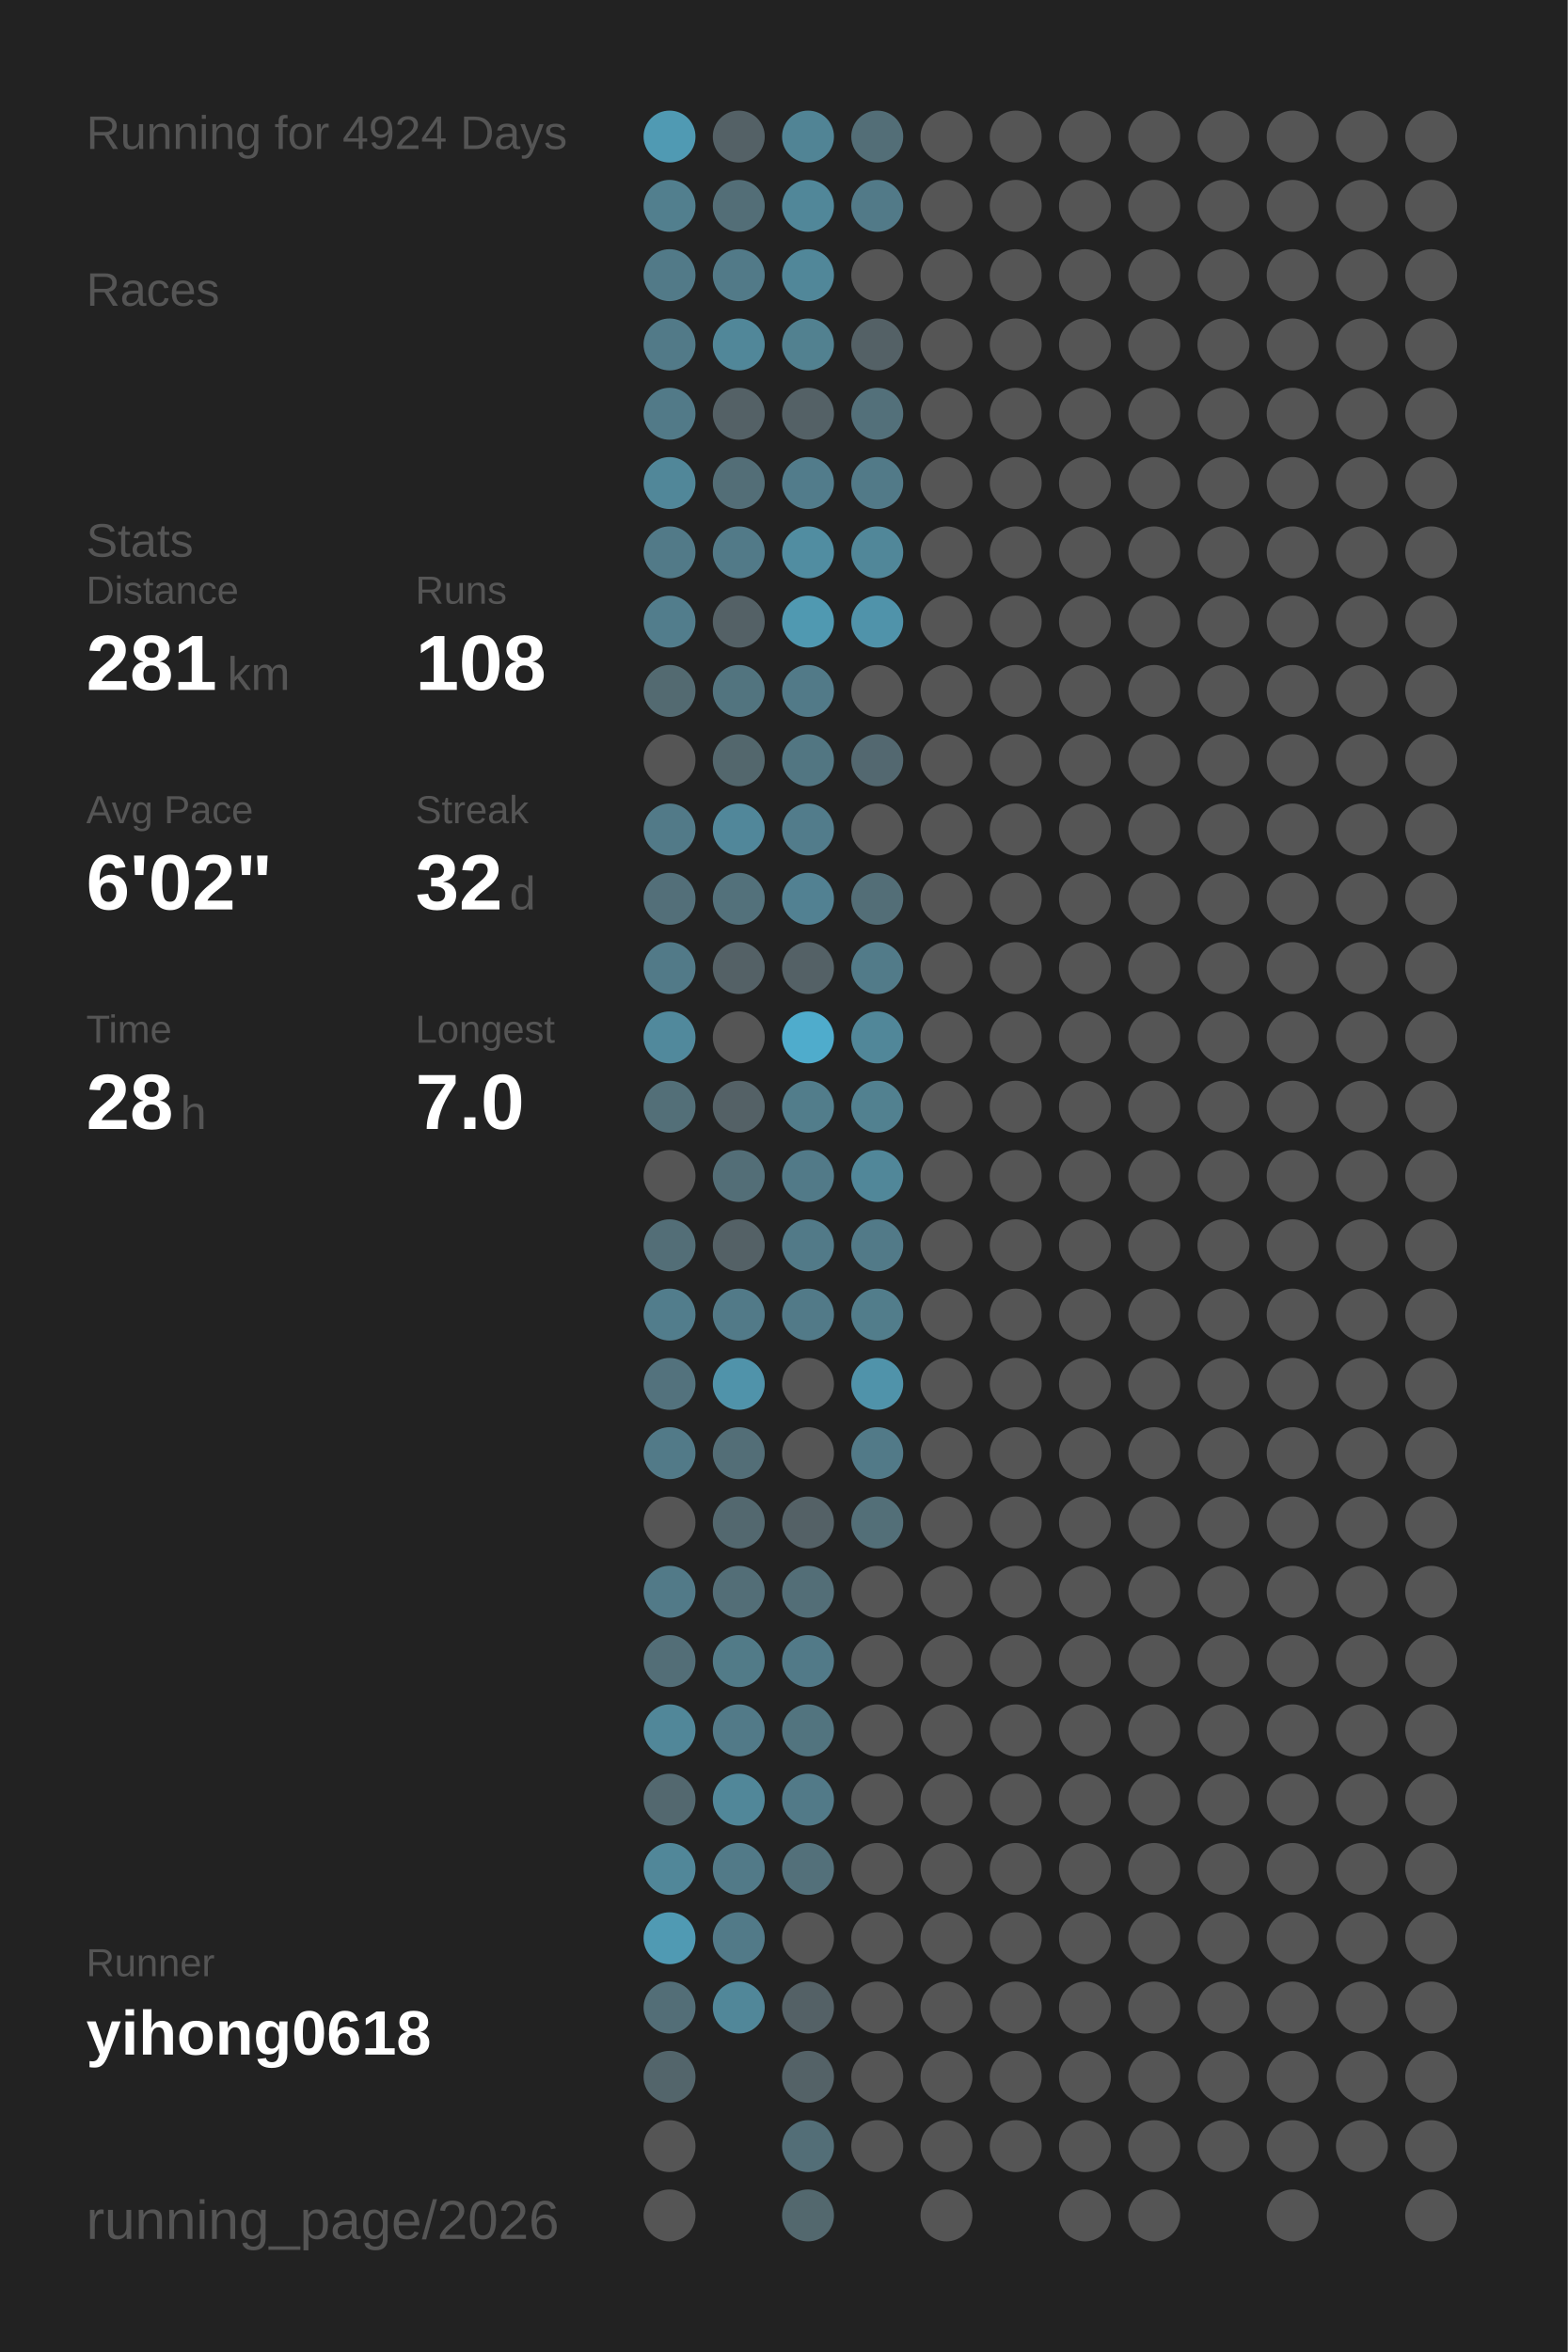
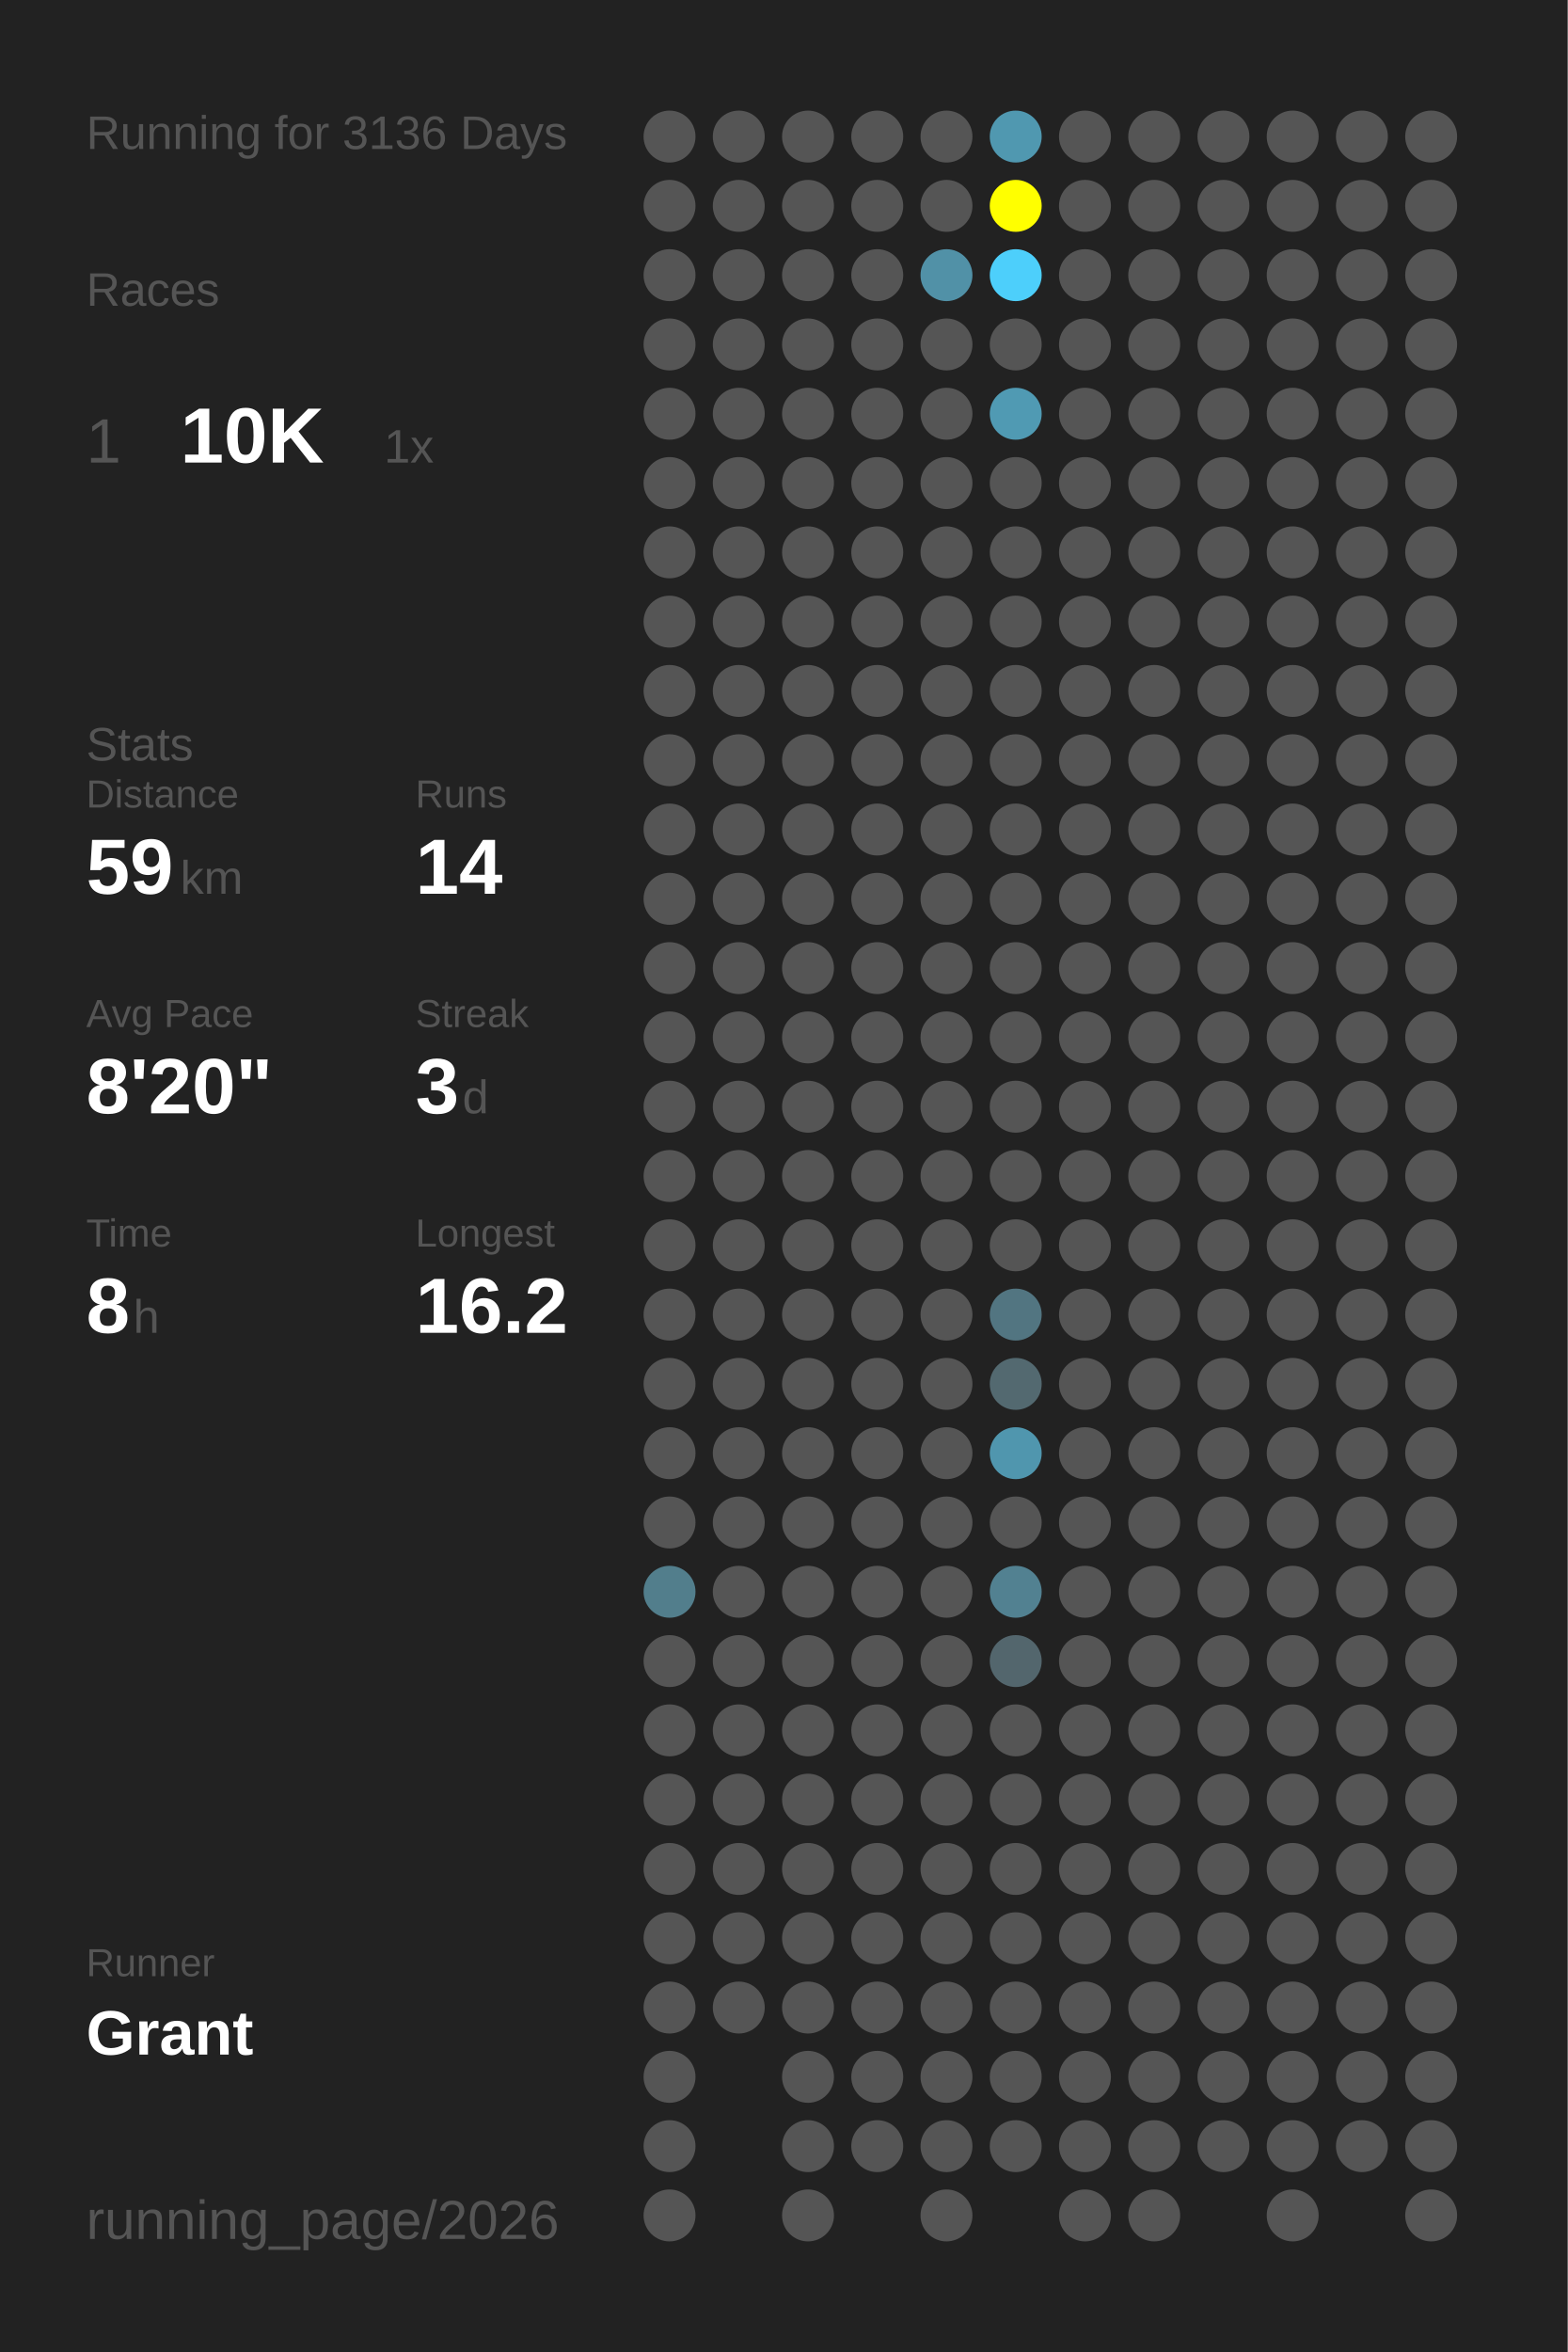
<svg xmlns="http://www.w3.org/2000/svg" baseProfile="full" height="300mm" version="1.1" viewBox="0,0,200,300" width="200mm">
  <defs />
  <rect fill="#222222" height="300" width="200" x="0" y="0" />
-   <text fill="#555555" style="font-size:6px; font-family:Arial;" x="11" y="19">Running for 4924 Days</text>
+   <text fill="#555555" style="font-size:6px; font-family:Arial;" x="11" y="19">Running for 3136 Days</text>
  <text fill="#555555" style="font-size:6px; font-family:Arial;" x="11" y="39">Races</text>
-   <text fill="#555555" style="font-size:6px; font-family:Arial;" x="11" y="71">Stats</text>
-   <text fill="#555555" style="font-size:5px; font-family:Arial;" x="11" y="77">Distance</text>
-   <text fill="#FFFFFF" style="font-size:10px; font-family:Arial; font-weight:bold;" x="11" y="88">281</text>
-   <text fill="#555555" style="font-size:6px; font-family:Arial;" x="29" y="88">km</text>
-   <text fill="#555555" style="font-size:5px; font-family:Arial;" x="53" y="77">Runs</text>
-   <text fill="#FFFFFF" style="font-size:10px; font-family:Arial; font-weight:bold;" x="53" y="88">108</text>
-   <text fill="#555555" style="font-size:5px; font-family:Arial;" x="11" y="105">Avg Pace</text>
-   <text fill="#FFFFFF" style="font-size:10px; font-family:Arial; font-weight:bold;" x="11" y="116">6'02"</text>
-   <text fill="#555555" style="font-size:5px; font-family:Arial;" x="53" y="105">Streak</text>
-   <text fill="#FFFFFF" style="font-size:10px; font-family:Arial; font-weight:bold;" x="53" y="116">32</text>
-   <text fill="#555555" style="font-size:6px; font-family:Arial;" x="65" y="116">d</text>
-   <text fill="#555555" style="font-size:5px; font-family:Arial;" x="11" y="133">Time</text>
-   <text fill="#FFFFFF" style="font-size:10px; font-family:Arial; font-weight:bold;" x="11" y="144">28</text>
-   <text fill="#555555" style="font-size:6px; font-family:Arial;" x="23" y="144">h</text>
-   <text fill="#555555" style="font-size:5px; font-family:Arial;" x="53" y="133">Longest</text>
-   <text fill="#FFFFFF" style="font-size:10px; font-family:Arial; font-weight:bold;" x="53" y="144">7.0</text>
+   <text fill="#555555" style="font-size:8px; font-family:Arial;" x="11" y="59">1</text>
+   <text fill="#FFFFFF" style="font-size:10px; font-family:Arial; font-weight:bold;" x="23" y="59">10K</text>
+   <text fill="#555555" style="font-size:6px; font-family:Arial;" x="49" y="59">1x</text>
+   <text fill="#555555" style="font-size:6px; font-family:Arial;" x="11" y="97">Stats</text>
+   <text fill="#555555" style="font-size:5px; font-family:Arial;" x="11" y="103">Distance</text>
+   <text fill="#FFFFFF" style="font-size:10px; font-family:Arial; font-weight:bold;" x="11" y="114">59</text>
+   <text fill="#555555" style="font-size:6px; font-family:Arial;" x="23" y="114">km</text>
+   <text fill="#555555" style="font-size:5px; font-family:Arial;" x="53" y="103">Runs</text>
+   <text fill="#FFFFFF" style="font-size:10px; font-family:Arial; font-weight:bold;" x="53" y="114">14</text>
+   <text fill="#555555" style="font-size:5px; font-family:Arial;" x="11" y="131">Avg Pace</text>
+   <text fill="#FFFFFF" style="font-size:10px; font-family:Arial; font-weight:bold;" x="11" y="142">8'20"</text>
+   <text fill="#555555" style="font-size:5px; font-family:Arial;" x="53" y="131">Streak</text>
+   <text fill="#FFFFFF" style="font-size:10px; font-family:Arial; font-weight:bold;" x="53" y="142">3</text>
+   <text fill="#555555" style="font-size:6px; font-family:Arial;" x="59" y="142">d</text>
+   <text fill="#555555" style="font-size:5px; font-family:Arial;" x="11" y="159">Time</text>
+   <text fill="#FFFFFF" style="font-size:10px; font-family:Arial; font-weight:bold;" x="11" y="170">8</text>
+   <text fill="#555555" style="font-size:6px; font-family:Arial;" x="17" y="170">h</text>
+   <text fill="#555555" style="font-size:5px; font-family:Arial;" x="53" y="159">Longest</text>
+   <text fill="#FFFFFF" style="font-size:10px; font-family:Arial; font-weight:bold;" x="53" y="170">16.2</text>
  <text fill="#555555" style="font-size:5px; font-family:Arial;" x="11" y="252.065">Runner</text>
-   <text fill="#FFFFFF" style="font-size:8px; font-family:Arial; font-weight:bold;" x="11" y="262.065">yihong0618</text>
+   <text fill="#FFFFFF" style="font-size:8px; font-family:Arial; font-weight:bold;" x="11" y="262.065">Grant</text>
  <text fill="#555555" style="font-size:7px; font-family:Arial;" x="11" y="285.581">running_page/2026</text>
-   <circle cx="85.417" cy="17.419" fill="#509ab3" r="3.312" />
-   <circle cx="85.417" cy="26.258" fill="#527f8e" r="3.312" />
-   <circle cx="85.417" cy="35.097" fill="#527a88" r="3.312" />
-   <circle cx="85.417" cy="43.935" fill="#527a88" r="3.312" />
-   <circle cx="85.417" cy="52.774" fill="#527a88" r="3.312" />
-   <circle cx="85.417" cy="61.613" fill="#518799" r="3.312" />
-   <circle cx="85.417" cy="70.452" fill="#527a88" r="3.312" />
-   <circle cx="85.417" cy="79.29" fill="#527d8c" r="3.312" />
-   <circle cx="85.417" cy="88.129" fill="#536a71" r="3.312" />
+   <circle cx="85.417" cy="17.419" fill="#555555" r="3.312" />
+   <circle cx="85.417" cy="26.258" fill="#555555" r="3.312" />
+   <circle cx="85.417" cy="35.097" fill="#555555" r="3.312" />
+   <circle cx="85.417" cy="43.935" fill="#555555" r="3.312" />
+   <circle cx="85.417" cy="52.774" fill="#555555" r="3.312" />
+   <circle cx="85.417" cy="61.613" fill="#555555" r="3.312" />
+   <circle cx="85.417" cy="70.452" fill="#555555" r="3.312" />
+   <circle cx="85.417" cy="79.29" fill="#555555" r="3.312" />
+   <circle cx="85.417" cy="88.129" fill="#555555" r="3.312" />
  <circle cx="85.417" cy="96.968" fill="#555555" r="3.312" />
-   <circle cx="85.417" cy="105.806" fill="#527a88" r="3.312" />
-   <circle cx="85.417" cy="114.645" fill="#536f79" r="3.312" />
-   <circle cx="85.417" cy="123.484" fill="#527a88" r="3.312" />
-   <circle cx="85.417" cy="132.323" fill="#51899c" r="3.312" />
-   <circle cx="85.417" cy="141.161" fill="#536f78" r="3.312" />
+   <circle cx="85.417" cy="105.806" fill="#555555" r="3.312" />
+   <circle cx="85.417" cy="114.645" fill="#555555" r="3.312" />
+   <circle cx="85.417" cy="123.484" fill="#555555" r="3.312" />
+   <circle cx="85.417" cy="132.323" fill="#555555" r="3.312" />
+   <circle cx="85.417" cy="141.161" fill="#555555" r="3.312" />
  <circle cx="85.417" cy="150" fill="#555555" r="3.312" />
-   <circle cx="85.417" cy="158.839" fill="#536e77" r="3.312" />
-   <circle cx="85.417" cy="167.677" fill="#527d8c" r="3.312" />
-   <circle cx="85.417" cy="176.516" fill="#53727d" r="3.312" />
-   <circle cx="85.417" cy="185.355" fill="#527a88" r="3.312" />
+   <circle cx="85.417" cy="158.839" fill="#555555" r="3.312" />
+   <circle cx="85.417" cy="167.677" fill="#555555" r="3.312" />
+   <circle cx="85.417" cy="176.516" fill="#555555" r="3.312" />
+   <circle cx="85.417" cy="185.355" fill="#555555" r="3.312" />
  <circle cx="85.417" cy="194.194" fill="#555555" r="3.312" />
-   <circle cx="85.417" cy="203.032" fill="#527a88" r="3.312" />
-   <circle cx="85.417" cy="211.871" fill="#536e77" r="3.312" />
-   <circle cx="85.417" cy="220.71" fill="#518799" r="3.312" />
-   <circle cx="85.417" cy="229.548" fill="#53686f" r="3.312" />
-   <circle cx="85.417" cy="238.387" fill="#518799" r="3.312" />
-   <circle cx="85.417" cy="247.226" fill="#509ab3" r="3.312" />
-   <circle cx="85.417" cy="256.065" fill="#536e77" r="3.312" />
-   <circle cx="85.417" cy="264.903" fill="#53656b" r="3.312" />
+   <circle cx="85.417" cy="203.032" fill="#527e8c" r="3.312" />
+   <circle cx="85.417" cy="211.871" fill="#555555" r="3.312" />
+   <circle cx="85.417" cy="220.71" fill="#555555" r="3.312" />
+   <circle cx="85.417" cy="229.548" fill="#555555" r="3.312" />
+   <circle cx="85.417" cy="238.387" fill="#555555" r="3.312" />
+   <circle cx="85.417" cy="247.226" fill="#555555" r="3.312" />
+   <circle cx="85.417" cy="256.065" fill="#555555" r="3.312" />
+   <circle cx="85.417" cy="264.903" fill="#555555" r="3.312" />
  <circle cx="85.417" cy="273.742" fill="#555555" r="3.312" />
  <circle cx="85.417" cy="282.581" fill="#555555" r="3.312" />
-   <circle cx="94.25" cy="17.419" fill="#546166" r="3.312" />
-   <circle cx="94.25" cy="26.258" fill="#536e77" r="3.312" />
-   <circle cx="94.25" cy="35.097" fill="#527a88" r="3.312" />
-   <circle cx="94.25" cy="43.935" fill="#518799" r="3.312" />
-   <circle cx="94.25" cy="52.774" fill="#546166" r="3.312" />
-   <circle cx="94.25" cy="61.613" fill="#536e77" r="3.312" />
-   <circle cx="94.25" cy="70.452" fill="#527a88" r="3.312" />
-   <circle cx="94.25" cy="79.29" fill="#546166" r="3.312" />
-   <circle cx="94.25" cy="88.129" fill="#52747f" r="3.312" />
-   <circle cx="94.25" cy="96.968" fill="#53676d" r="3.312" />
-   <circle cx="94.25" cy="105.806" fill="#51879a" r="3.312" />
-   <circle cx="94.25" cy="114.645" fill="#53717b" r="3.312" />
-   <circle cx="94.25" cy="123.484" fill="#546166" r="3.312" />
+   <circle cx="94.25" cy="17.419" fill="#555555" r="3.312" />
+   <circle cx="94.25" cy="26.258" fill="#555555" r="3.312" />
+   <circle cx="94.25" cy="35.097" fill="#555555" r="3.312" />
+   <circle cx="94.25" cy="43.935" fill="#555555" r="3.312" />
+   <circle cx="94.25" cy="52.774" fill="#555555" r="3.312" />
+   <circle cx="94.25" cy="61.613" fill="#555555" r="3.312" />
+   <circle cx="94.25" cy="70.452" fill="#555555" r="3.312" />
+   <circle cx="94.25" cy="79.29" fill="#555555" r="3.312" />
+   <circle cx="94.25" cy="88.129" fill="#555555" r="3.312" />
+   <circle cx="94.25" cy="96.968" fill="#555555" r="3.312" />
+   <circle cx="94.25" cy="105.806" fill="#555555" r="3.312" />
+   <circle cx="94.25" cy="114.645" fill="#555555" r="3.312" />
+   <circle cx="94.25" cy="123.484" fill="#555555" r="3.312" />
  <circle cx="94.25" cy="132.323" fill="#555555" r="3.312" />
-   <circle cx="94.25" cy="141.161" fill="#546166" r="3.312" />
-   <circle cx="94.25" cy="150" fill="#536e77" r="3.312" />
-   <circle cx="94.25" cy="158.839" fill="#546166" r="3.312" />
-   <circle cx="94.25" cy="167.677" fill="#527a88" r="3.312" />
-   <circle cx="94.25" cy="176.516" fill="#5093aa" r="3.312" />
-   <circle cx="94.25" cy="185.355" fill="#536e77" r="3.312" />
-   <circle cx="94.25" cy="194.194" fill="#53686f" r="3.312" />
-   <circle cx="94.25" cy="203.032" fill="#536e77" r="3.312" />
-   <circle cx="94.25" cy="211.871" fill="#527b88" r="3.312" />
-   <circle cx="94.25" cy="220.71" fill="#527a88" r="3.312" />
-   <circle cx="94.25" cy="229.548" fill="#518799" r="3.312" />
-   <circle cx="94.25" cy="238.387" fill="#527a88" r="3.312" />
-   <circle cx="94.25" cy="247.226" fill="#527a88" r="3.312" />
-   <circle cx="94.25" cy="256.065" fill="#518799" r="3.312" />
-   <circle cx="103.083" cy="17.419" fill="#518495" r="3.312" />
-   <circle cx="103.083" cy="26.258" fill="#518799" r="3.312" />
-   <circle cx="103.083" cy="35.097" fill="#518799" r="3.312" />
-   <circle cx="103.083" cy="43.935" fill="#528190" r="3.312" />
-   <circle cx="103.083" cy="52.774" fill="#546166" r="3.312" />
-   <circle cx="103.083" cy="61.613" fill="#527c8b" r="3.312" />
-   <circle cx="103.083" cy="70.452" fill="#518da1" r="3.312" />
-   <circle cx="103.083" cy="79.29" fill="#5099b1" r="3.312" />
-   <circle cx="103.083" cy="88.129" fill="#527a88" r="3.312" />
-   <circle cx="103.083" cy="96.968" fill="#527682" r="3.312" />
-   <circle cx="103.083" cy="105.806" fill="#527c8b" r="3.312" />
-   <circle cx="103.083" cy="114.645" fill="#528192" r="3.312" />
-   <circle cx="103.083" cy="123.484" fill="#546166" r="3.312" />
-   <circle cx="103.083" cy="132.323" fill="#4faccc" r="3.312" />
-   <circle cx="103.083" cy="141.161" fill="#527d8b" r="3.312" />
-   <circle cx="103.083" cy="150" fill="#527a88" r="3.312" />
-   <circle cx="103.083" cy="158.839" fill="#527a88" r="3.312" />
-   <circle cx="103.083" cy="167.677" fill="#527a88" r="3.312" />
+   <circle cx="94.25" cy="141.161" fill="#555555" r="3.312" />
+   <circle cx="94.25" cy="150" fill="#555555" r="3.312" />
+   <circle cx="94.25" cy="158.839" fill="#555555" r="3.312" />
+   <circle cx="94.25" cy="167.677" fill="#555555" r="3.312" />
+   <circle cx="94.25" cy="176.516" fill="#555555" r="3.312" />
+   <circle cx="94.25" cy="185.355" fill="#555555" r="3.312" />
+   <circle cx="94.25" cy="194.194" fill="#555555" r="3.312" />
+   <circle cx="94.25" cy="203.032" fill="#555555" r="3.312" />
+   <circle cx="94.25" cy="211.871" fill="#555555" r="3.312" />
+   <circle cx="94.25" cy="220.71" fill="#555555" r="3.312" />
+   <circle cx="94.25" cy="229.548" fill="#555555" r="3.312" />
+   <circle cx="94.25" cy="238.387" fill="#555555" r="3.312" />
+   <circle cx="94.25" cy="247.226" fill="#555555" r="3.312" />
+   <circle cx="94.25" cy="256.065" fill="#555555" r="3.312" />
+   <circle cx="103.083" cy="17.419" fill="#555555" r="3.312" />
+   <circle cx="103.083" cy="26.258" fill="#555555" r="3.312" />
+   <circle cx="103.083" cy="35.097" fill="#555555" r="3.312" />
+   <circle cx="103.083" cy="43.935" fill="#555555" r="3.312" />
+   <circle cx="103.083" cy="52.774" fill="#555555" r="3.312" />
+   <circle cx="103.083" cy="61.613" fill="#555555" r="3.312" />
+   <circle cx="103.083" cy="70.452" fill="#555555" r="3.312" />
+   <circle cx="103.083" cy="79.29" fill="#555555" r="3.312" />
+   <circle cx="103.083" cy="88.129" fill="#555555" r="3.312" />
+   <circle cx="103.083" cy="96.968" fill="#555555" r="3.312" />
+   <circle cx="103.083" cy="105.806" fill="#555555" r="3.312" />
+   <circle cx="103.083" cy="114.645" fill="#555555" r="3.312" />
+   <circle cx="103.083" cy="123.484" fill="#555555" r="3.312" />
+   <circle cx="103.083" cy="132.323" fill="#555555" r="3.312" />
+   <circle cx="103.083" cy="141.161" fill="#555555" r="3.312" />
+   <circle cx="103.083" cy="150" fill="#555555" r="3.312" />
+   <circle cx="103.083" cy="158.839" fill="#555555" r="3.312" />
+   <circle cx="103.083" cy="167.677" fill="#555555" r="3.312" />
  <circle cx="103.083" cy="176.516" fill="#555555" r="3.312" />
  <circle cx="103.083" cy="185.355" fill="#555555" r="3.312" />
-   <circle cx="103.083" cy="194.194" fill="#546166" r="3.312" />
-   <circle cx="103.083" cy="203.032" fill="#536e77" r="3.312" />
-   <circle cx="103.083" cy="211.871" fill="#527a88" r="3.312" />
-   <circle cx="103.083" cy="220.71" fill="#52747f" r="3.312" />
-   <circle cx="103.083" cy="229.548" fill="#527a88" r="3.312" />
-   <circle cx="103.083" cy="238.387" fill="#53707a" r="3.312" />
+   <circle cx="103.083" cy="194.194" fill="#555555" r="3.312" />
+   <circle cx="103.083" cy="203.032" fill="#555555" r="3.312" />
+   <circle cx="103.083" cy="211.871" fill="#555555" r="3.312" />
+   <circle cx="103.083" cy="220.71" fill="#555555" r="3.312" />
+   <circle cx="103.083" cy="229.548" fill="#555555" r="3.312" />
+   <circle cx="103.083" cy="238.387" fill="#555555" r="3.312" />
  <circle cx="103.083" cy="247.226" fill="#555555" r="3.312" />
-   <circle cx="103.083" cy="256.065" fill="#546166" r="3.312" />
-   <circle cx="103.083" cy="264.903" fill="#546267" r="3.312" />
-   <circle cx="103.083" cy="273.742" fill="#536e77" r="3.312" />
-   <circle cx="103.083" cy="282.581" fill="#53686e" r="3.312" />
-   <circle cx="111.917" cy="17.419" fill="#536e77" r="3.312" />
-   <circle cx="111.917" cy="26.258" fill="#527a88" r="3.312" />
+   <circle cx="103.083" cy="256.065" fill="#555555" r="3.312" />
+   <circle cx="103.083" cy="264.903" fill="#555555" r="3.312" />
+   <circle cx="103.083" cy="273.742" fill="#555555" r="3.312" />
+   <circle cx="103.083" cy="282.581" fill="#555555" r="3.312" />
+   <circle cx="111.917" cy="17.419" fill="#555555" r="3.312" />
+   <circle cx="111.917" cy="26.258" fill="#555555" r="3.312" />
  <circle cx="111.917" cy="35.097" fill="#555555" r="3.312" />
-   <circle cx="111.917" cy="43.935" fill="#546166" r="3.312" />
-   <circle cx="111.917" cy="52.774" fill="#53707a" r="3.312" />
-   <circle cx="111.917" cy="61.613" fill="#527a88" r="3.312" />
-   <circle cx="111.917" cy="70.452" fill="#518799" r="3.312" />
-   <circle cx="111.917" cy="79.29" fill="#5093aa" r="3.312" />
+   <circle cx="111.917" cy="43.935" fill="#555555" r="3.312" />
+   <circle cx="111.917" cy="52.774" fill="#555555" r="3.312" />
+   <circle cx="111.917" cy="61.613" fill="#555555" r="3.312" />
+   <circle cx="111.917" cy="70.452" fill="#555555" r="3.312" />
+   <circle cx="111.917" cy="79.29" fill="#555555" r="3.312" />
  <circle cx="111.917" cy="88.129" fill="#555555" r="3.312" />
-   <circle cx="111.917" cy="96.968" fill="#536870" r="3.312" />
+   <circle cx="111.917" cy="96.968" fill="#555555" r="3.312" />
  <circle cx="111.917" cy="105.806" fill="#555555" r="3.312" />
-   <circle cx="111.917" cy="114.645" fill="#536e77" r="3.312" />
-   <circle cx="111.917" cy="123.484" fill="#527b89" r="3.312" />
-   <circle cx="111.917" cy="132.323" fill="#518799" r="3.312" />
-   <circle cx="111.917" cy="141.161" fill="#528190" r="3.312" />
-   <circle cx="111.917" cy="150" fill="#518799" r="3.312" />
-   <circle cx="111.917" cy="158.839" fill="#527a88" r="3.312" />
-   <circle cx="111.917" cy="167.677" fill="#527d8b" r="3.312" />
-   <circle cx="111.917" cy="176.516" fill="#5093aa" r="3.312" />
-   <circle cx="111.917" cy="185.355" fill="#527a88" r="3.312" />
-   <circle cx="111.917" cy="194.194" fill="#536f78" r="3.312" />
+   <circle cx="111.917" cy="114.645" fill="#555555" r="3.312" />
+   <circle cx="111.917" cy="123.484" fill="#555555" r="3.312" />
+   <circle cx="111.917" cy="132.323" fill="#555555" r="3.312" />
+   <circle cx="111.917" cy="141.161" fill="#555555" r="3.312" />
+   <circle cx="111.917" cy="150" fill="#555555" r="3.312" />
+   <circle cx="111.917" cy="158.839" fill="#555555" r="3.312" />
+   <circle cx="111.917" cy="167.677" fill="#555555" r="3.312" />
+   <circle cx="111.917" cy="176.516" fill="#555555" r="3.312" />
+   <circle cx="111.917" cy="185.355" fill="#555555" r="3.312" />
+   <circle cx="111.917" cy="194.194" fill="#555555" r="3.312" />
  <circle cx="111.917" cy="203.032" fill="#555555" r="3.312" />
  <circle cx="111.917" cy="211.871" fill="#555555" r="3.312" />
  <circle cx="111.917" cy="220.71" fill="#555555" r="3.312" />
  <circle cx="111.917" cy="229.548" fill="#555555" r="3.312" />
  <circle cx="111.917" cy="238.387" fill="#555555" r="3.312" />
  <circle cx="111.917" cy="247.226" fill="#555555" r="3.312" />
  <circle cx="111.917" cy="256.065" fill="#555555" r="3.312" />
  <circle cx="111.917" cy="264.903" fill="#555555" r="3.312" />
  <circle cx="111.917" cy="273.742" fill="#555555" r="3.312" />
  <circle cx="120.75" cy="17.419" fill="#555555" r="3.312" />
  <circle cx="120.75" cy="26.258" fill="#555555" r="3.312" />
-   <circle cx="120.75" cy="35.097" fill="#555555" r="3.312" />
+   <circle cx="120.75" cy="35.097" fill="#5191a7" r="3.312" />
  <circle cx="120.75" cy="43.935" fill="#555555" r="3.312" />
  <circle cx="120.75" cy="52.774" fill="#555555" r="3.312" />
  <circle cx="120.75" cy="61.613" fill="#555555" r="3.312" />
  <circle cx="120.75" cy="70.452" fill="#555555" r="3.312" />
  <circle cx="120.75" cy="79.29" fill="#555555" r="3.312" />
  <circle cx="120.75" cy="88.129" fill="#555555" r="3.312" />
  <circle cx="120.75" cy="96.968" fill="#555555" r="3.312" />
  <circle cx="120.75" cy="105.806" fill="#555555" r="3.312" />
  <circle cx="120.75" cy="114.645" fill="#555555" r="3.312" />
  <circle cx="120.75" cy="123.484" fill="#555555" r="3.312" />
  <circle cx="120.75" cy="132.323" fill="#555555" r="3.312" />
  <circle cx="120.75" cy="141.161" fill="#555555" r="3.312" />
  <circle cx="120.75" cy="150" fill="#555555" r="3.312" />
  <circle cx="120.75" cy="158.839" fill="#555555" r="3.312" />
  <circle cx="120.75" cy="167.677" fill="#555555" r="3.312" />
  <circle cx="120.75" cy="176.516" fill="#555555" r="3.312" />
  <circle cx="120.75" cy="185.355" fill="#555555" r="3.312" />
  <circle cx="120.75" cy="194.194" fill="#555555" r="3.312" />
  <circle cx="120.75" cy="203.032" fill="#555555" r="3.312" />
  <circle cx="120.75" cy="211.871" fill="#555555" r="3.312" />
  <circle cx="120.75" cy="220.71" fill="#555555" r="3.312" />
  <circle cx="120.75" cy="229.548" fill="#555555" r="3.312" />
  <circle cx="120.75" cy="238.387" fill="#555555" r="3.312" />
  <circle cx="120.75" cy="247.226" fill="#555555" r="3.312" />
  <circle cx="120.75" cy="256.065" fill="#555555" r="3.312" />
  <circle cx="120.75" cy="264.903" fill="#555555" r="3.312" />
  <circle cx="120.75" cy="273.742" fill="#555555" r="3.312" />
  <circle cx="120.75" cy="282.581" fill="#555555" r="3.312" />
-   <circle cx="129.583" cy="17.419" fill="#555555" r="3.312" />
-   <circle cx="129.583" cy="26.258" fill="#555555" r="3.312" />
-   <circle cx="129.583" cy="35.097" fill="#555555" r="3.312" />
+   <circle cx="129.583" cy="17.419" fill="#5098b0" r="3.312" />
+   <circle cx="129.583" cy="26.258" fill="#FFFF00" r="3.312" />
+   <circle cx="129.583" cy="35.097" fill="#4dcffb" r="3.312" />
  <circle cx="129.583" cy="43.935" fill="#555555" r="3.312" />
-   <circle cx="129.583" cy="52.774" fill="#555555" r="3.312" />
+   <circle cx="129.583" cy="52.774" fill="#509ab3" r="3.312" />
  <circle cx="129.583" cy="61.613" fill="#555555" r="3.312" />
  <circle cx="129.583" cy="70.452" fill="#555555" r="3.312" />
  <circle cx="129.583" cy="79.29" fill="#555555" r="3.312" />
  <circle cx="129.583" cy="88.129" fill="#555555" r="3.312" />
  <circle cx="129.583" cy="96.968" fill="#555555" r="3.312" />
  <circle cx="129.583" cy="105.806" fill="#555555" r="3.312" />
  <circle cx="129.583" cy="114.645" fill="#555555" r="3.312" />
  <circle cx="129.583" cy="123.484" fill="#555555" r="3.312" />
  <circle cx="129.583" cy="132.323" fill="#555555" r="3.312" />
  <circle cx="129.583" cy="141.161" fill="#555555" r="3.312" />
  <circle cx="129.583" cy="150" fill="#555555" r="3.312" />
  <circle cx="129.583" cy="158.839" fill="#555555" r="3.312" />
-   <circle cx="129.583" cy="167.677" fill="#555555" r="3.312" />
-   <circle cx="129.583" cy="176.516" fill="#555555" r="3.312" />
-   <circle cx="129.583" cy="185.355" fill="#555555" r="3.312" />
+   <circle cx="129.583" cy="167.677" fill="#527581" r="3.312" />
+   <circle cx="129.583" cy="176.516" fill="#536970" r="3.312" />
+   <circle cx="129.583" cy="185.355" fill="#5096ae" r="3.312" />
  <circle cx="129.583" cy="194.194" fill="#555555" r="3.312" />
-   <circle cx="129.583" cy="203.032" fill="#555555" r="3.312" />
-   <circle cx="129.583" cy="211.871" fill="#555555" r="3.312" />
+   <circle cx="129.583" cy="203.032" fill="#528191" r="3.312" />
+   <circle cx="129.583" cy="211.871" fill="#53666d" r="3.312" />
  <circle cx="129.583" cy="220.71" fill="#555555" r="3.312" />
  <circle cx="129.583" cy="229.548" fill="#555555" r="3.312" />
  <circle cx="129.583" cy="238.387" fill="#555555" r="3.312" />
  <circle cx="129.583" cy="247.226" fill="#555555" r="3.312" />
  <circle cx="129.583" cy="256.065" fill="#555555" r="3.312" />
  <circle cx="129.583" cy="264.903" fill="#555555" r="3.312" />
  <circle cx="129.583" cy="273.742" fill="#555555" r="3.312" />
  <circle cx="138.417" cy="17.419" fill="#555555" r="3.312" />
  <circle cx="138.417" cy="26.258" fill="#555555" r="3.312" />
  <circle cx="138.417" cy="35.097" fill="#555555" r="3.312" />
  <circle cx="138.417" cy="43.935" fill="#555555" r="3.312" />
  <circle cx="138.417" cy="52.774" fill="#555555" r="3.312" />
  <circle cx="138.417" cy="61.613" fill="#555555" r="3.312" />
  <circle cx="138.417" cy="70.452" fill="#555555" r="3.312" />
  <circle cx="138.417" cy="79.29" fill="#555555" r="3.312" />
  <circle cx="138.417" cy="88.129" fill="#555555" r="3.312" />
  <circle cx="138.417" cy="96.968" fill="#555555" r="3.312" />
  <circle cx="138.417" cy="105.806" fill="#555555" r="3.312" />
  <circle cx="138.417" cy="114.645" fill="#555555" r="3.312" />
  <circle cx="138.417" cy="123.484" fill="#555555" r="3.312" />
  <circle cx="138.417" cy="132.323" fill="#555555" r="3.312" />
  <circle cx="138.417" cy="141.161" fill="#555555" r="3.312" />
  <circle cx="138.417" cy="150" fill="#555555" r="3.312" />
  <circle cx="138.417" cy="158.839" fill="#555555" r="3.312" />
  <circle cx="138.417" cy="167.677" fill="#555555" r="3.312" />
  <circle cx="138.417" cy="176.516" fill="#555555" r="3.312" />
  <circle cx="138.417" cy="185.355" fill="#555555" r="3.312" />
  <circle cx="138.417" cy="194.194" fill="#555555" r="3.312" />
  <circle cx="138.417" cy="203.032" fill="#555555" r="3.312" />
  <circle cx="138.417" cy="211.871" fill="#555555" r="3.312" />
  <circle cx="138.417" cy="220.71" fill="#555555" r="3.312" />
  <circle cx="138.417" cy="229.548" fill="#555555" r="3.312" />
  <circle cx="138.417" cy="238.387" fill="#555555" r="3.312" />
  <circle cx="138.417" cy="247.226" fill="#555555" r="3.312" />
  <circle cx="138.417" cy="256.065" fill="#555555" r="3.312" />
  <circle cx="138.417" cy="264.903" fill="#555555" r="3.312" />
  <circle cx="138.417" cy="273.742" fill="#555555" r="3.312" />
  <circle cx="138.417" cy="282.581" fill="#555555" r="3.312" />
  <circle cx="147.25" cy="17.419" fill="#555555" r="3.312" />
  <circle cx="147.25" cy="26.258" fill="#555555" r="3.312" />
  <circle cx="147.25" cy="35.097" fill="#555555" r="3.312" />
  <circle cx="147.25" cy="43.935" fill="#555555" r="3.312" />
  <circle cx="147.25" cy="52.774" fill="#555555" r="3.312" />
  <circle cx="147.25" cy="61.613" fill="#555555" r="3.312" />
  <circle cx="147.25" cy="70.452" fill="#555555" r="3.312" />
  <circle cx="147.25" cy="79.29" fill="#555555" r="3.312" />
  <circle cx="147.25" cy="88.129" fill="#555555" r="3.312" />
  <circle cx="147.25" cy="96.968" fill="#555555" r="3.312" />
  <circle cx="147.25" cy="105.806" fill="#555555" r="3.312" />
  <circle cx="147.25" cy="114.645" fill="#555555" r="3.312" />
  <circle cx="147.25" cy="123.484" fill="#555555" r="3.312" />
  <circle cx="147.25" cy="132.323" fill="#555555" r="3.312" />
  <circle cx="147.25" cy="141.161" fill="#555555" r="3.312" />
  <circle cx="147.25" cy="150" fill="#555555" r="3.312" />
  <circle cx="147.25" cy="158.839" fill="#555555" r="3.312" />
  <circle cx="147.25" cy="167.677" fill="#555555" r="3.312" />
  <circle cx="147.25" cy="176.516" fill="#555555" r="3.312" />
  <circle cx="147.25" cy="185.355" fill="#555555" r="3.312" />
  <circle cx="147.25" cy="194.194" fill="#555555" r="3.312" />
  <circle cx="147.25" cy="203.032" fill="#555555" r="3.312" />
  <circle cx="147.25" cy="211.871" fill="#555555" r="3.312" />
  <circle cx="147.25" cy="220.71" fill="#555555" r="3.312" />
  <circle cx="147.25" cy="229.548" fill="#555555" r="3.312" />
  <circle cx="147.25" cy="238.387" fill="#555555" r="3.312" />
  <circle cx="147.25" cy="247.226" fill="#555555" r="3.312" />
  <circle cx="147.25" cy="256.065" fill="#555555" r="3.312" />
  <circle cx="147.25" cy="264.903" fill="#555555" r="3.312" />
  <circle cx="147.25" cy="273.742" fill="#555555" r="3.312" />
  <circle cx="147.25" cy="282.581" fill="#555555" r="3.312" />
  <circle cx="156.083" cy="17.419" fill="#555555" r="3.312" />
  <circle cx="156.083" cy="26.258" fill="#555555" r="3.312" />
  <circle cx="156.083" cy="35.097" fill="#555555" r="3.312" />
  <circle cx="156.083" cy="43.935" fill="#555555" r="3.312" />
  <circle cx="156.083" cy="52.774" fill="#555555" r="3.312" />
  <circle cx="156.083" cy="61.613" fill="#555555" r="3.312" />
  <circle cx="156.083" cy="70.452" fill="#555555" r="3.312" />
  <circle cx="156.083" cy="79.29" fill="#555555" r="3.312" />
  <circle cx="156.083" cy="88.129" fill="#555555" r="3.312" />
  <circle cx="156.083" cy="96.968" fill="#555555" r="3.312" />
  <circle cx="156.083" cy="105.806" fill="#555555" r="3.312" />
  <circle cx="156.083" cy="114.645" fill="#555555" r="3.312" />
  <circle cx="156.083" cy="123.484" fill="#555555" r="3.312" />
  <circle cx="156.083" cy="132.323" fill="#555555" r="3.312" />
  <circle cx="156.083" cy="141.161" fill="#555555" r="3.312" />
  <circle cx="156.083" cy="150" fill="#555555" r="3.312" />
  <circle cx="156.083" cy="158.839" fill="#555555" r="3.312" />
  <circle cx="156.083" cy="167.677" fill="#555555" r="3.312" />
  <circle cx="156.083" cy="176.516" fill="#555555" r="3.312" />
  <circle cx="156.083" cy="185.355" fill="#555555" r="3.312" />
  <circle cx="156.083" cy="194.194" fill="#555555" r="3.312" />
  <circle cx="156.083" cy="203.032" fill="#555555" r="3.312" />
  <circle cx="156.083" cy="211.871" fill="#555555" r="3.312" />
  <circle cx="156.083" cy="220.71" fill="#555555" r="3.312" />
  <circle cx="156.083" cy="229.548" fill="#555555" r="3.312" />
  <circle cx="156.083" cy="238.387" fill="#555555" r="3.312" />
  <circle cx="156.083" cy="247.226" fill="#555555" r="3.312" />
  <circle cx="156.083" cy="256.065" fill="#555555" r="3.312" />
  <circle cx="156.083" cy="264.903" fill="#555555" r="3.312" />
  <circle cx="156.083" cy="273.742" fill="#555555" r="3.312" />
  <circle cx="164.917" cy="17.419" fill="#555555" r="3.312" />
  <circle cx="164.917" cy="26.258" fill="#555555" r="3.312" />
  <circle cx="164.917" cy="35.097" fill="#555555" r="3.312" />
  <circle cx="164.917" cy="43.935" fill="#555555" r="3.312" />
  <circle cx="164.917" cy="52.774" fill="#555555" r="3.312" />
  <circle cx="164.917" cy="61.613" fill="#555555" r="3.312" />
  <circle cx="164.917" cy="70.452" fill="#555555" r="3.312" />
  <circle cx="164.917" cy="79.29" fill="#555555" r="3.312" />
  <circle cx="164.917" cy="88.129" fill="#555555" r="3.312" />
  <circle cx="164.917" cy="96.968" fill="#555555" r="3.312" />
  <circle cx="164.917" cy="105.806" fill="#555555" r="3.312" />
  <circle cx="164.917" cy="114.645" fill="#555555" r="3.312" />
  <circle cx="164.917" cy="123.484" fill="#555555" r="3.312" />
  <circle cx="164.917" cy="132.323" fill="#555555" r="3.312" />
  <circle cx="164.917" cy="141.161" fill="#555555" r="3.312" />
  <circle cx="164.917" cy="150" fill="#555555" r="3.312" />
  <circle cx="164.917" cy="158.839" fill="#555555" r="3.312" />
  <circle cx="164.917" cy="167.677" fill="#555555" r="3.312" />
  <circle cx="164.917" cy="176.516" fill="#555555" r="3.312" />
  <circle cx="164.917" cy="185.355" fill="#555555" r="3.312" />
  <circle cx="164.917" cy="194.194" fill="#555555" r="3.312" />
  <circle cx="164.917" cy="203.032" fill="#555555" r="3.312" />
  <circle cx="164.917" cy="211.871" fill="#555555" r="3.312" />
  <circle cx="164.917" cy="220.71" fill="#555555" r="3.312" />
  <circle cx="164.917" cy="229.548" fill="#555555" r="3.312" />
  <circle cx="164.917" cy="238.387" fill="#555555" r="3.312" />
  <circle cx="164.917" cy="247.226" fill="#555555" r="3.312" />
  <circle cx="164.917" cy="256.065" fill="#555555" r="3.312" />
  <circle cx="164.917" cy="264.903" fill="#555555" r="3.312" />
  <circle cx="164.917" cy="273.742" fill="#555555" r="3.312" />
  <circle cx="164.917" cy="282.581" fill="#555555" r="3.312" />
  <circle cx="173.75" cy="17.419" fill="#555555" r="3.312" />
  <circle cx="173.75" cy="26.258" fill="#555555" r="3.312" />
  <circle cx="173.75" cy="35.097" fill="#555555" r="3.312" />
  <circle cx="173.75" cy="43.935" fill="#555555" r="3.312" />
  <circle cx="173.75" cy="52.774" fill="#555555" r="3.312" />
  <circle cx="173.75" cy="61.613" fill="#555555" r="3.312" />
  <circle cx="173.75" cy="70.452" fill="#555555" r="3.312" />
  <circle cx="173.75" cy="79.29" fill="#555555" r="3.312" />
  <circle cx="173.75" cy="88.129" fill="#555555" r="3.312" />
  <circle cx="173.75" cy="96.968" fill="#555555" r="3.312" />
  <circle cx="173.75" cy="105.806" fill="#555555" r="3.312" />
  <circle cx="173.75" cy="114.645" fill="#555555" r="3.312" />
  <circle cx="173.75" cy="123.484" fill="#555555" r="3.312" />
  <circle cx="173.75" cy="132.323" fill="#555555" r="3.312" />
  <circle cx="173.75" cy="141.161" fill="#555555" r="3.312" />
  <circle cx="173.75" cy="150" fill="#555555" r="3.312" />
  <circle cx="173.75" cy="158.839" fill="#555555" r="3.312" />
  <circle cx="173.75" cy="167.677" fill="#555555" r="3.312" />
  <circle cx="173.75" cy="176.516" fill="#555555" r="3.312" />
  <circle cx="173.75" cy="185.355" fill="#555555" r="3.312" />
  <circle cx="173.75" cy="194.194" fill="#555555" r="3.312" />
  <circle cx="173.75" cy="203.032" fill="#555555" r="3.312" />
  <circle cx="173.75" cy="211.871" fill="#555555" r="3.312" />
  <circle cx="173.75" cy="220.71" fill="#555555" r="3.312" />
  <circle cx="173.75" cy="229.548" fill="#555555" r="3.312" />
  <circle cx="173.75" cy="238.387" fill="#555555" r="3.312" />
  <circle cx="173.75" cy="247.226" fill="#555555" r="3.312" />
  <circle cx="173.75" cy="256.065" fill="#555555" r="3.312" />
  <circle cx="173.75" cy="264.903" fill="#555555" r="3.312" />
  <circle cx="173.75" cy="273.742" fill="#555555" r="3.312" />
  <circle cx="182.583" cy="17.419" fill="#555555" r="3.312" />
  <circle cx="182.583" cy="26.258" fill="#555555" r="3.312" />
  <circle cx="182.583" cy="35.097" fill="#555555" r="3.312" />
  <circle cx="182.583" cy="43.935" fill="#555555" r="3.312" />
  <circle cx="182.583" cy="52.774" fill="#555555" r="3.312" />
  <circle cx="182.583" cy="61.613" fill="#555555" r="3.312" />
  <circle cx="182.583" cy="70.452" fill="#555555" r="3.312" />
  <circle cx="182.583" cy="79.29" fill="#555555" r="3.312" />
  <circle cx="182.583" cy="88.129" fill="#555555" r="3.312" />
  <circle cx="182.583" cy="96.968" fill="#555555" r="3.312" />
  <circle cx="182.583" cy="105.806" fill="#555555" r="3.312" />
  <circle cx="182.583" cy="114.645" fill="#555555" r="3.312" />
  <circle cx="182.583" cy="123.484" fill="#555555" r="3.312" />
  <circle cx="182.583" cy="132.323" fill="#555555" r="3.312" />
  <circle cx="182.583" cy="141.161" fill="#555555" r="3.312" />
  <circle cx="182.583" cy="150" fill="#555555" r="3.312" />
  <circle cx="182.583" cy="158.839" fill="#555555" r="3.312" />
  <circle cx="182.583" cy="167.677" fill="#555555" r="3.312" />
  <circle cx="182.583" cy="176.516" fill="#555555" r="3.312" />
  <circle cx="182.583" cy="185.355" fill="#555555" r="3.312" />
  <circle cx="182.583" cy="194.194" fill="#555555" r="3.312" />
  <circle cx="182.583" cy="203.032" fill="#555555" r="3.312" />
  <circle cx="182.583" cy="211.871" fill="#555555" r="3.312" />
  <circle cx="182.583" cy="220.71" fill="#555555" r="3.312" />
  <circle cx="182.583" cy="229.548" fill="#555555" r="3.312" />
  <circle cx="182.583" cy="238.387" fill="#555555" r="3.312" />
  <circle cx="182.583" cy="247.226" fill="#555555" r="3.312" />
  <circle cx="182.583" cy="256.065" fill="#555555" r="3.312" />
  <circle cx="182.583" cy="264.903" fill="#555555" r="3.312" />
  <circle cx="182.583" cy="273.742" fill="#555555" r="3.312" />
  <circle cx="182.583" cy="282.581" fill="#555555" r="3.312" />
</svg>
